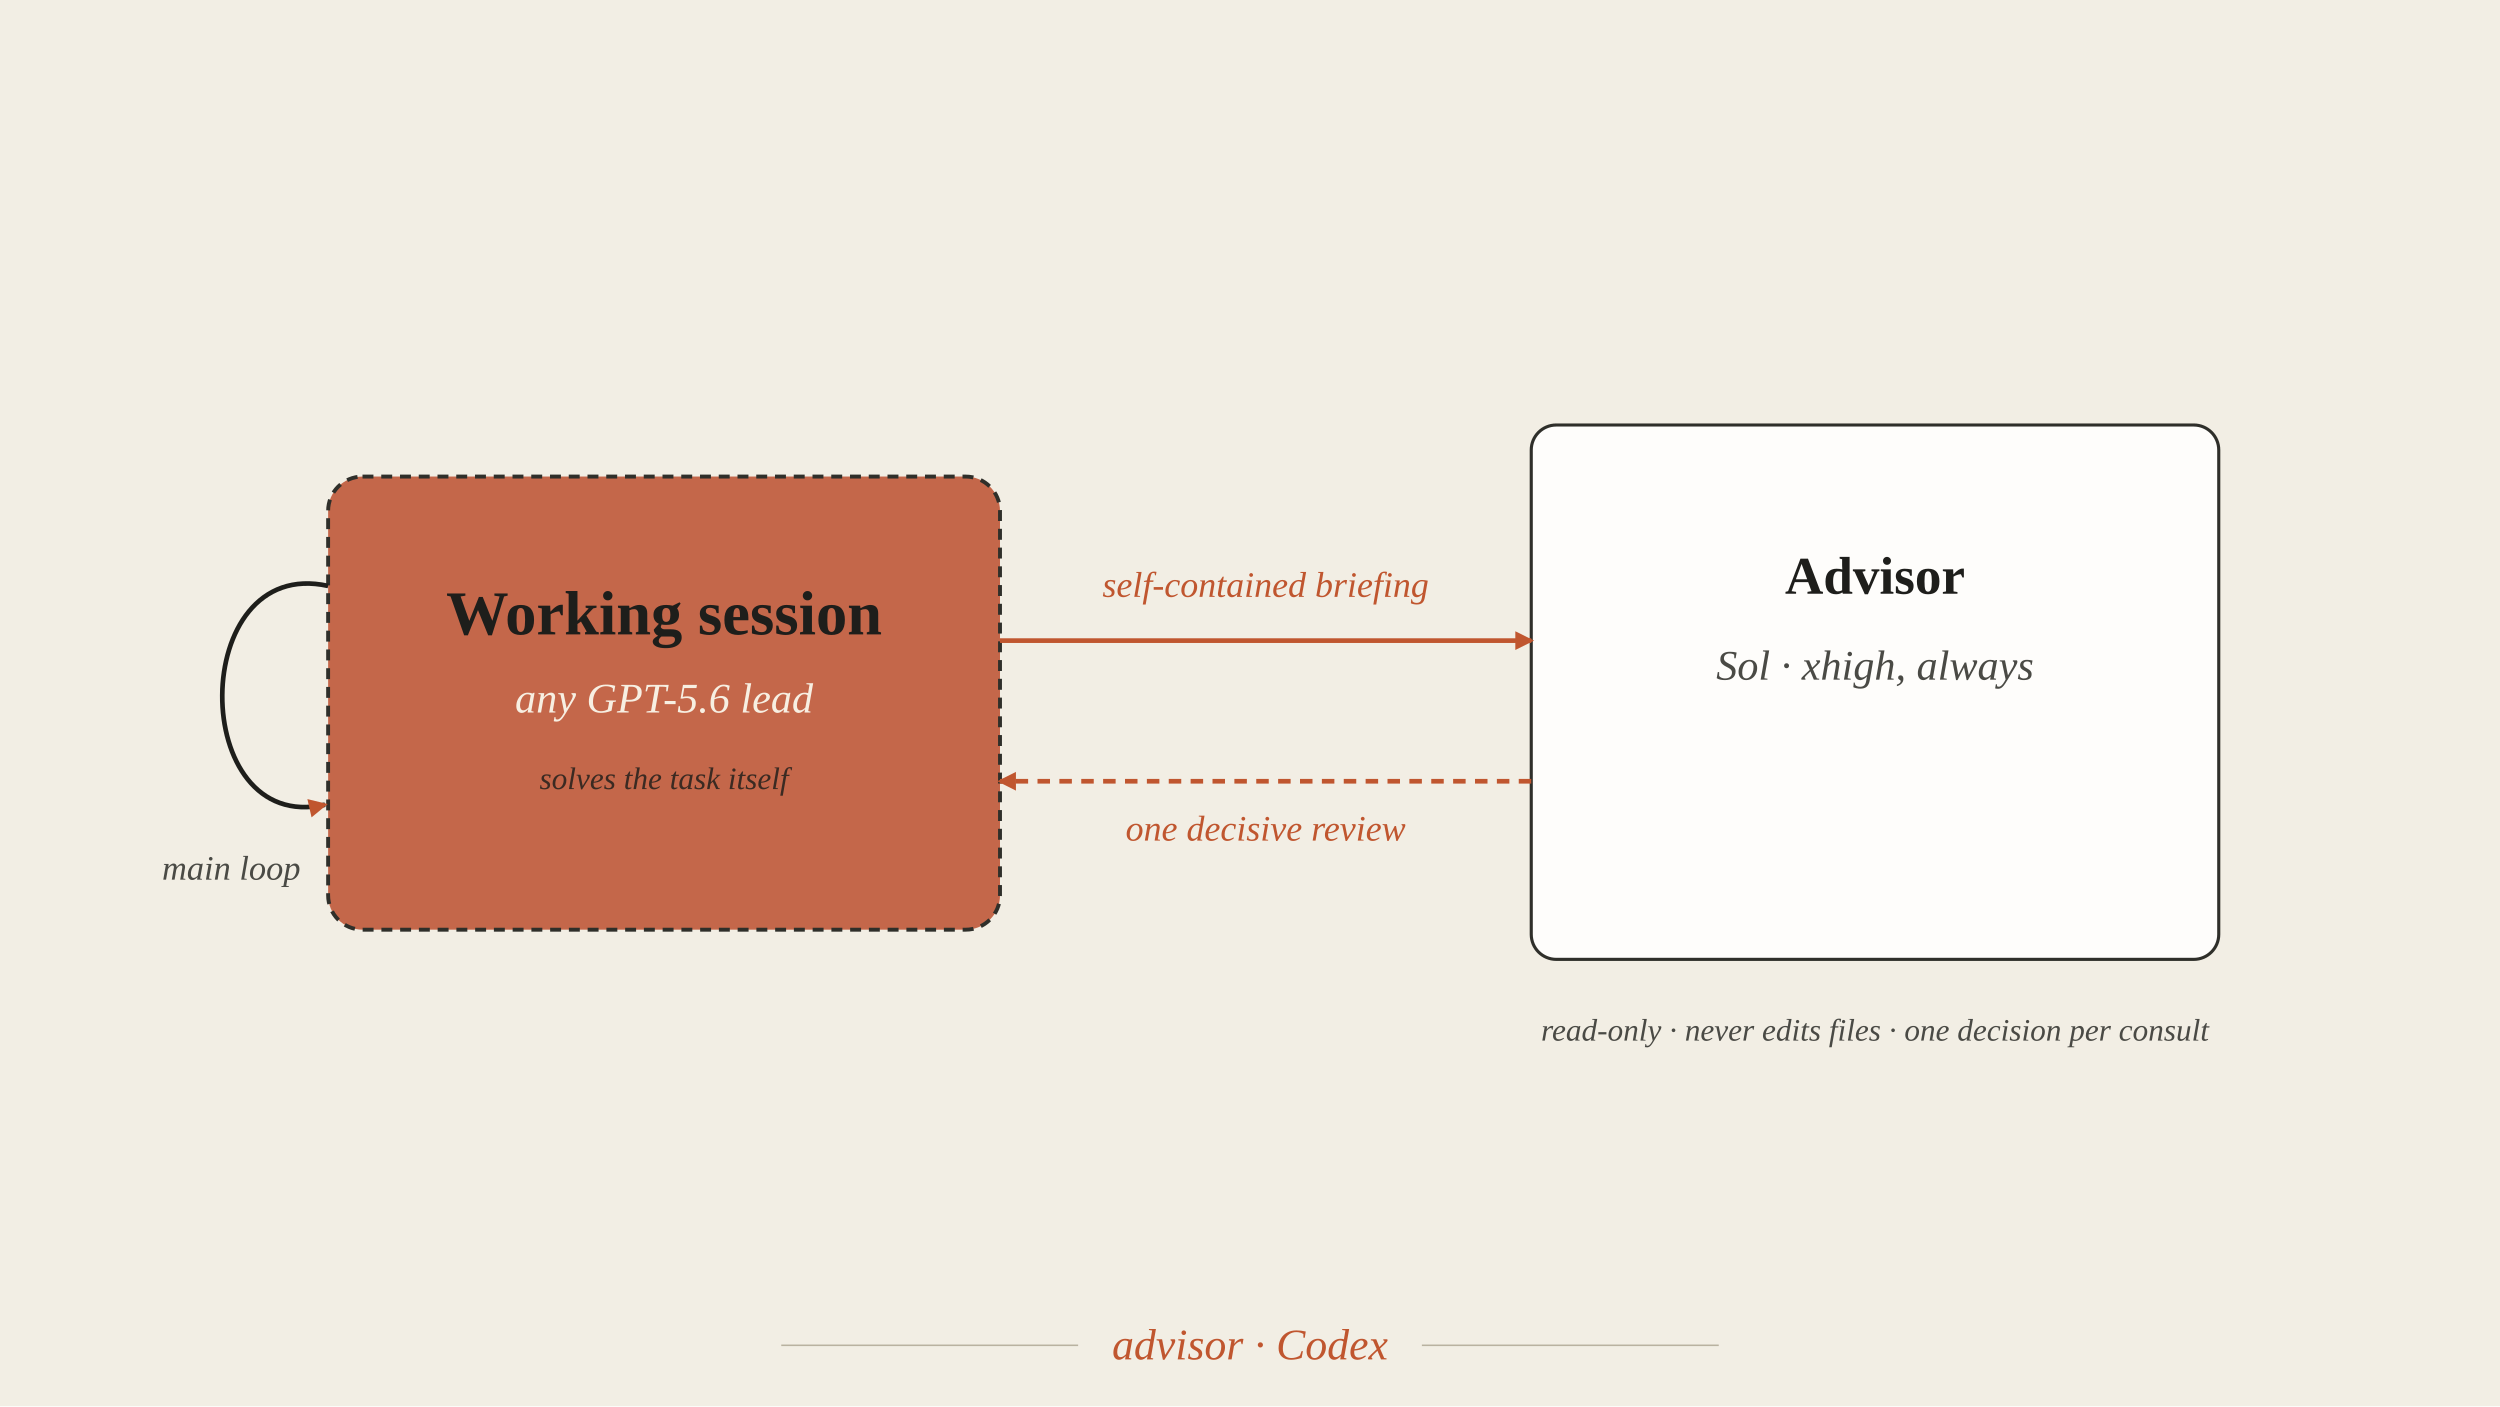
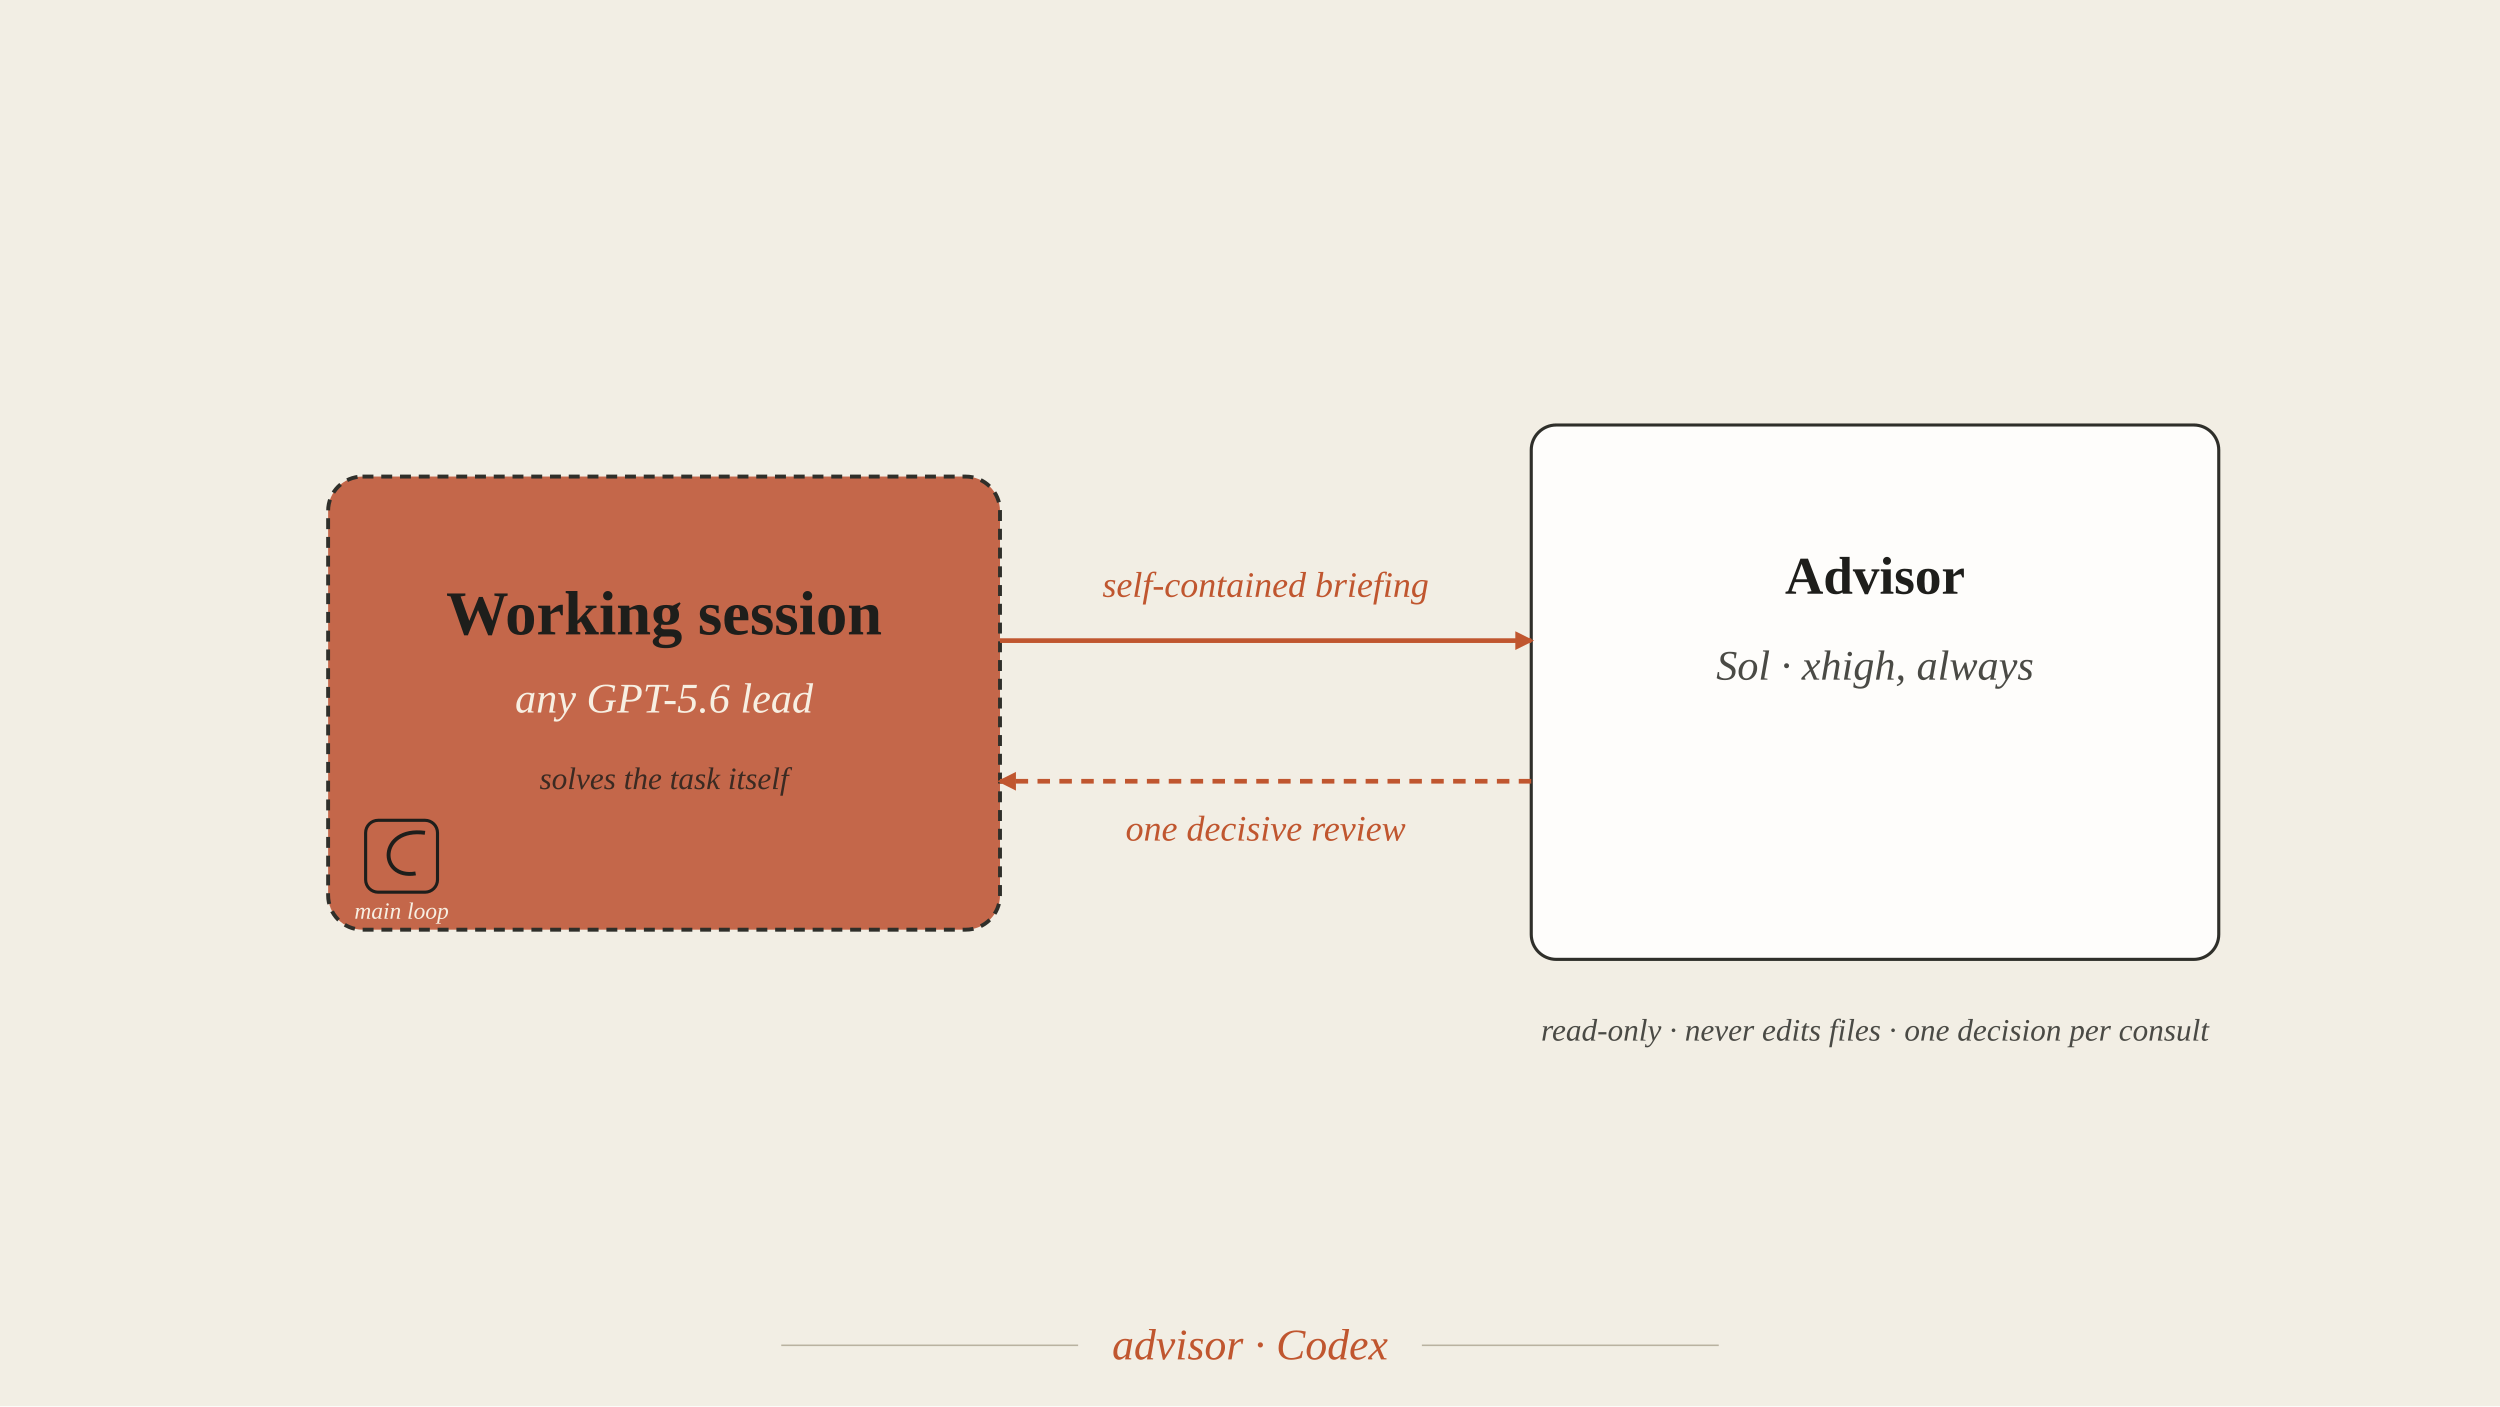
<svg xmlns="http://www.w3.org/2000/svg" viewBox="0 0 1600 900" width="1600" height="900" role="img">
  <defs>
    <marker id="arrow" viewBox="0 0 10 10" refX="8.5" refY="5" markerWidth="12" markerHeight="12" orient="auto" markerUnits="userSpaceOnUse">
      <path d="M0,0 L10,5 L0,10 z" fill="#C0562F" />
    </marker>
    <marker id="return" viewBox="0 0 10 10" refX="8.5" refY="5" markerWidth="12" markerHeight="12" orient="auto" markerUnits="userSpaceOnUse">
      <path d="M0,0 L10,5 L0,10 z" fill="#C0562F" />
    </marker>
  </defs>
  <rect x="0" y="0" width="1600" height="900" fill="#F2EEE4" />
  <rect x="210" y="305" width="430" height="290" rx="22" ry="22" fill="#C4674A" stroke="#2F2F2A" stroke-width="2.5" stroke-dasharray="7 5" />
  <text x="425" y="406" font-family="Georgia, 'Times New Roman', serif" font-size="40" fill="#1E1E1B" font-weight="bold" text-anchor="middle">Working session</text>
  <text x="425" y="456" font-family="Georgia, 'Times New Roman', serif" font-size="27" fill="#F7EFE2" font-style="italic" text-anchor="middle">any GPT-5.6 lead</text>
  <text x="425" y="505" font-family="Georgia, 'Times New Roman', serif" font-size="20" fill="#3B2A22" font-style="italic" text-anchor="middle">solves the task itself</text>
-   <path d="M 210 375 C 120 355, 120 535, 208 515" fill="none" stroke="#1E1E1B" stroke-width="3" marker-end="url(#return)" />
-   <text x="148" y="563" font-family="Georgia, 'Times New Roman', serif" font-size="22" fill="#4A4A45" font-style="italic" text-anchor="middle">main loop</text>
+   <rect x="234" y="525" width="46" height="46" rx="8" ry="8" fill="none" stroke="#1E1E1B" stroke-width="2" />
+   <path d="M 272 533 C 242 529, 242 563, 266 559" fill="none" stroke="#1E1E1B" stroke-width="2.5" marker-end="url(#ah-k)" />
+   <text x="257" y="588" font-family="Georgia, 'Times New Roman', serif" font-size="15" fill="#F7EFE2" font-style="italic" text-anchor="middle">main loop</text>
  <rect x="980" y="272" width="440" height="342" rx="16" ry="16" fill="#FEFDFB" stroke="#2F2F2A" stroke-width="2" />
  <text x="1200" y="380" font-family="Georgia, 'Times New Roman', serif" font-size="34" fill="#1E1E1B" font-weight="bold" text-anchor="middle">Advisor</text>
  <text x="1200" y="435" font-family="Georgia, 'Times New Roman', serif" font-size="27" fill="#4A4A45" font-style="italic" text-anchor="middle">Sol · xhigh, always</text>
  <line x1="640" y1="410" x2="980" y2="410" stroke="#C0562F" stroke-width="3" marker-end="url(#arrow)" />
  <text x="810" y="382" font-family="Georgia, 'Times New Roman', serif" font-size="23" fill="#C0562F" font-style="italic" text-anchor="middle">self-contained briefing</text>
  <line x1="980" y1="500" x2="640" y2="500" stroke="#C0562F" stroke-width="3" stroke-dasharray="8 6" marker-end="url(#return)" />
  <text x="810" y="538" font-family="Georgia, 'Times New Roman', serif" font-size="23" fill="#C0562F" font-style="italic" text-anchor="middle">one decisive review</text>
  <text x="1200" y="666" font-family="Georgia, 'Times New Roman', serif" font-size="20" fill="#4A4A45" font-style="italic" text-anchor="middle">read-only · never edits files · one decision per consult</text>
  <line x1="500" y1="861" x2="690" y2="861" stroke="#B9B2A0" stroke-width="1" />
  <line x1="910" y1="861" x2="1100" y2="861" stroke="#B9B2A0" stroke-width="1" />
  <text x="800" y="870" font-family="Georgia, 'Times New Roman', serif" font-size="28" fill="#C0562F" font-style="italic" text-anchor="middle">advisor · Codex</text>
</svg>
